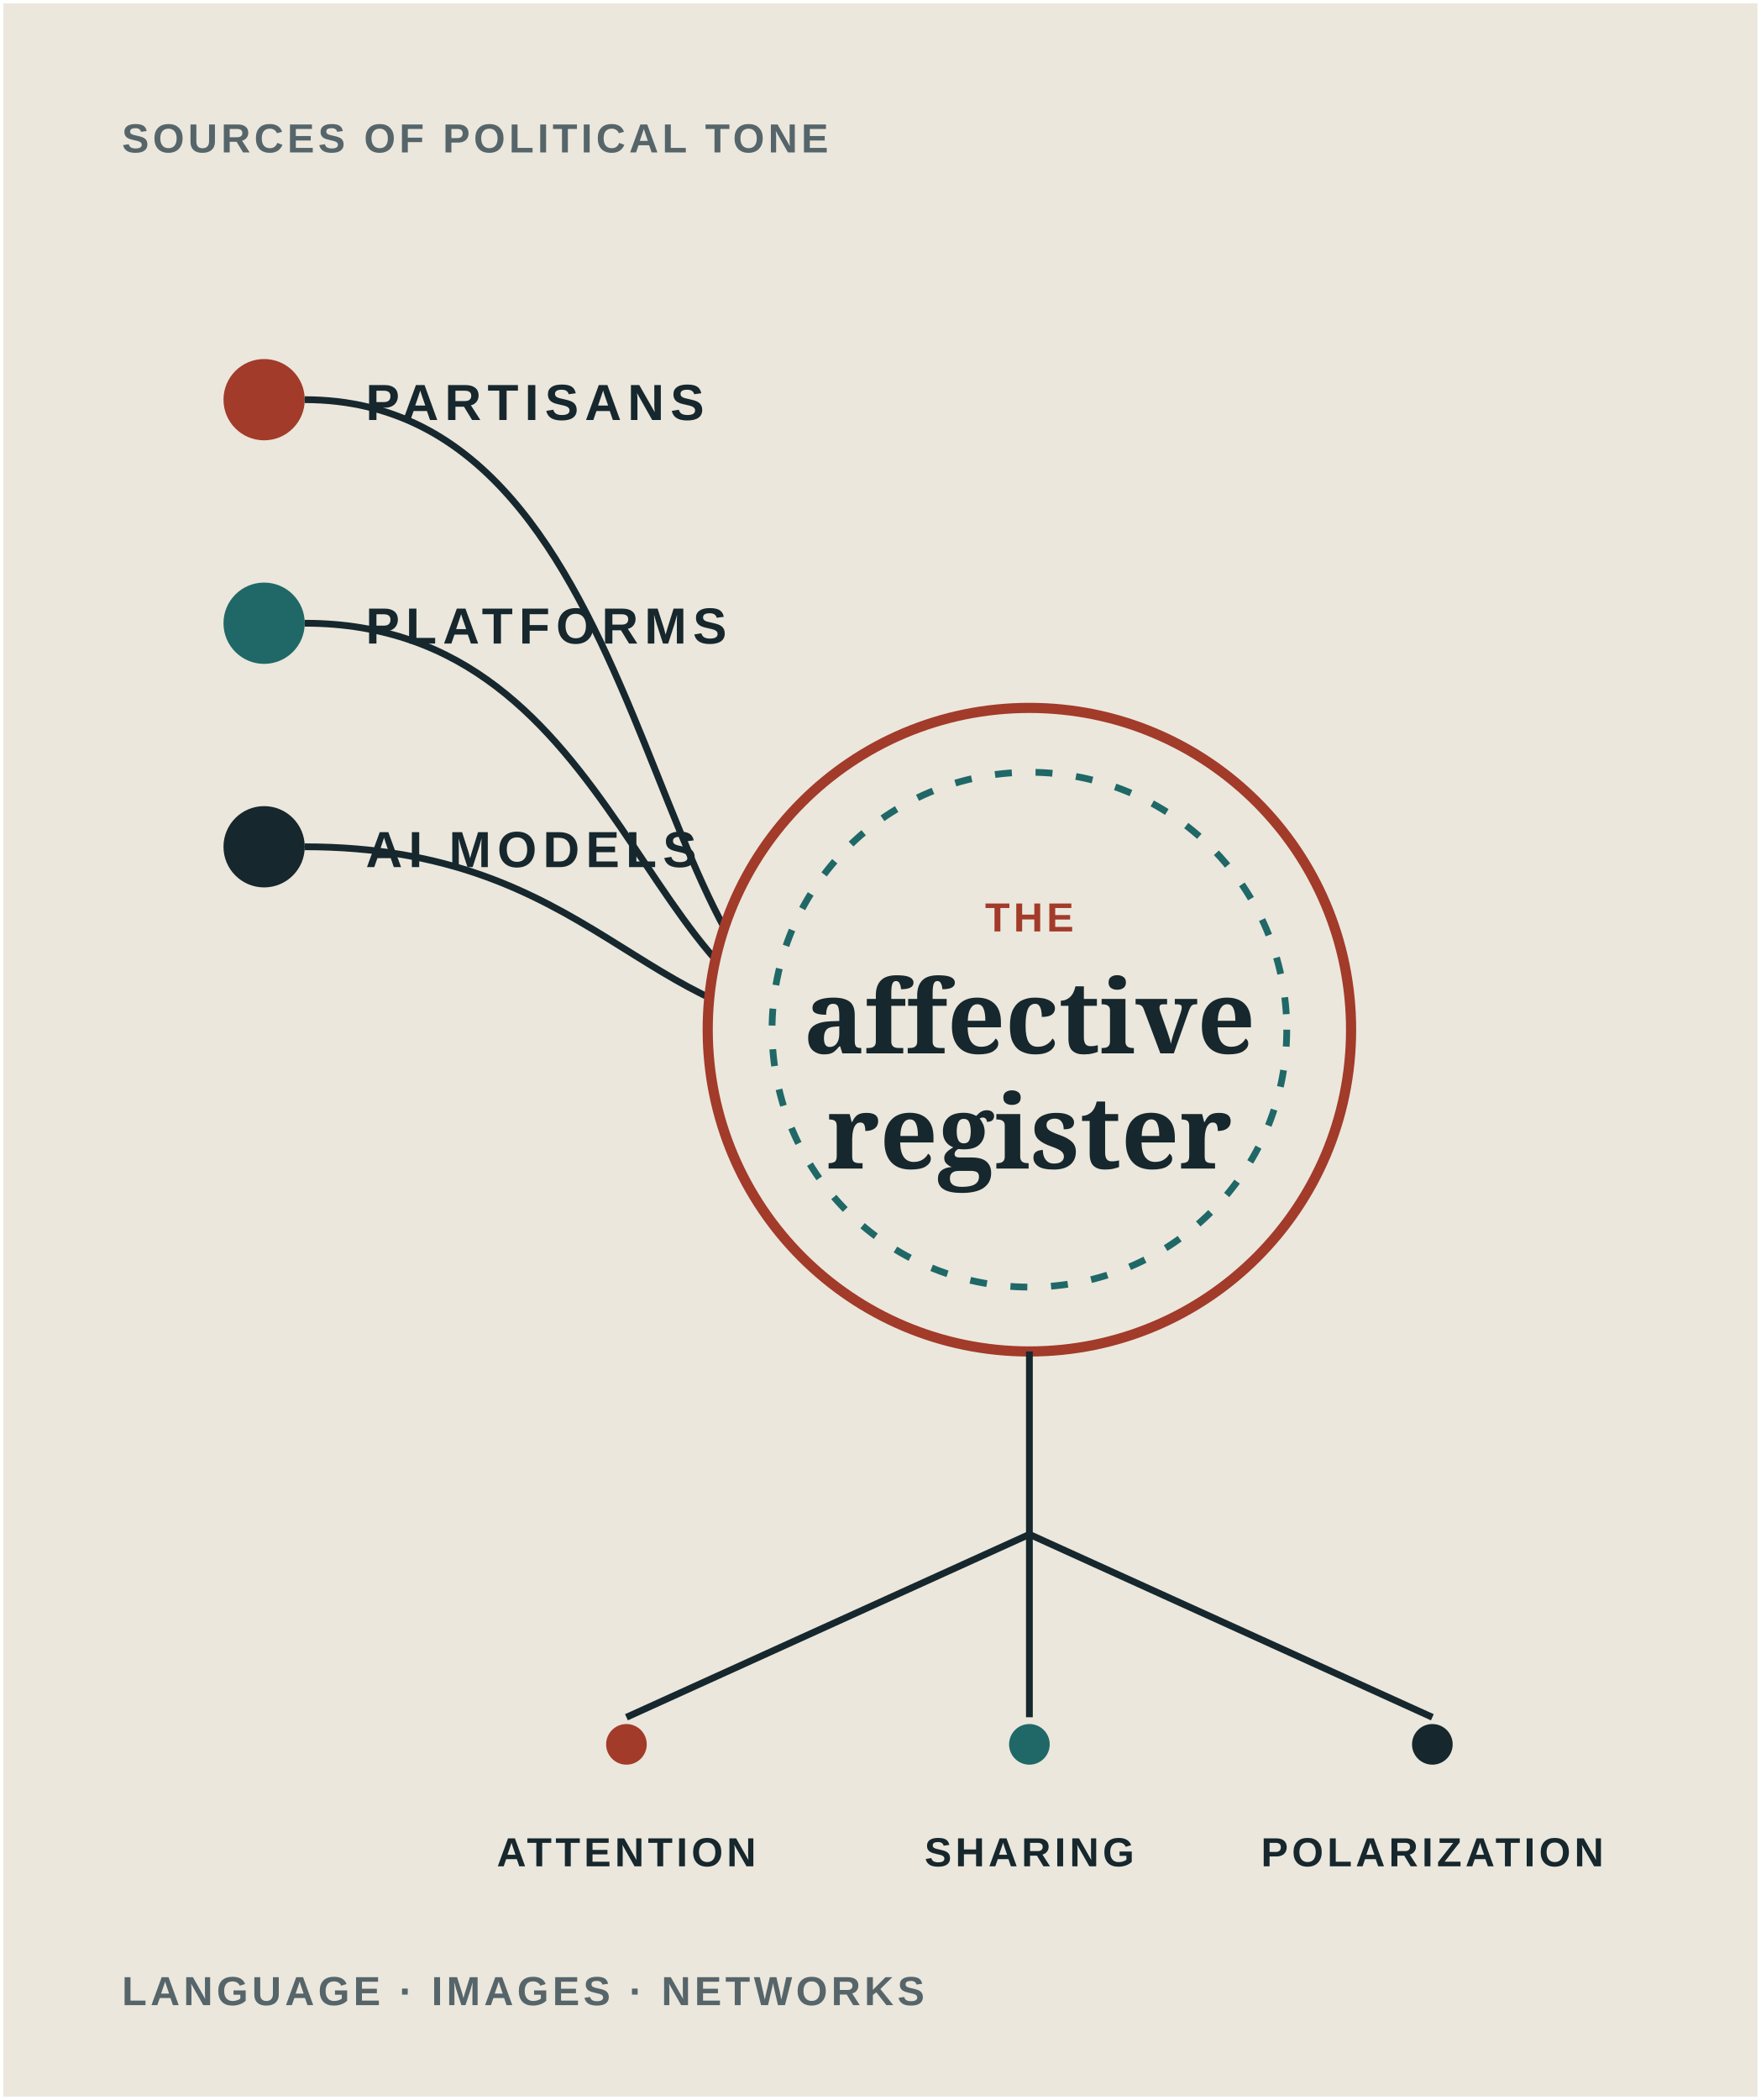
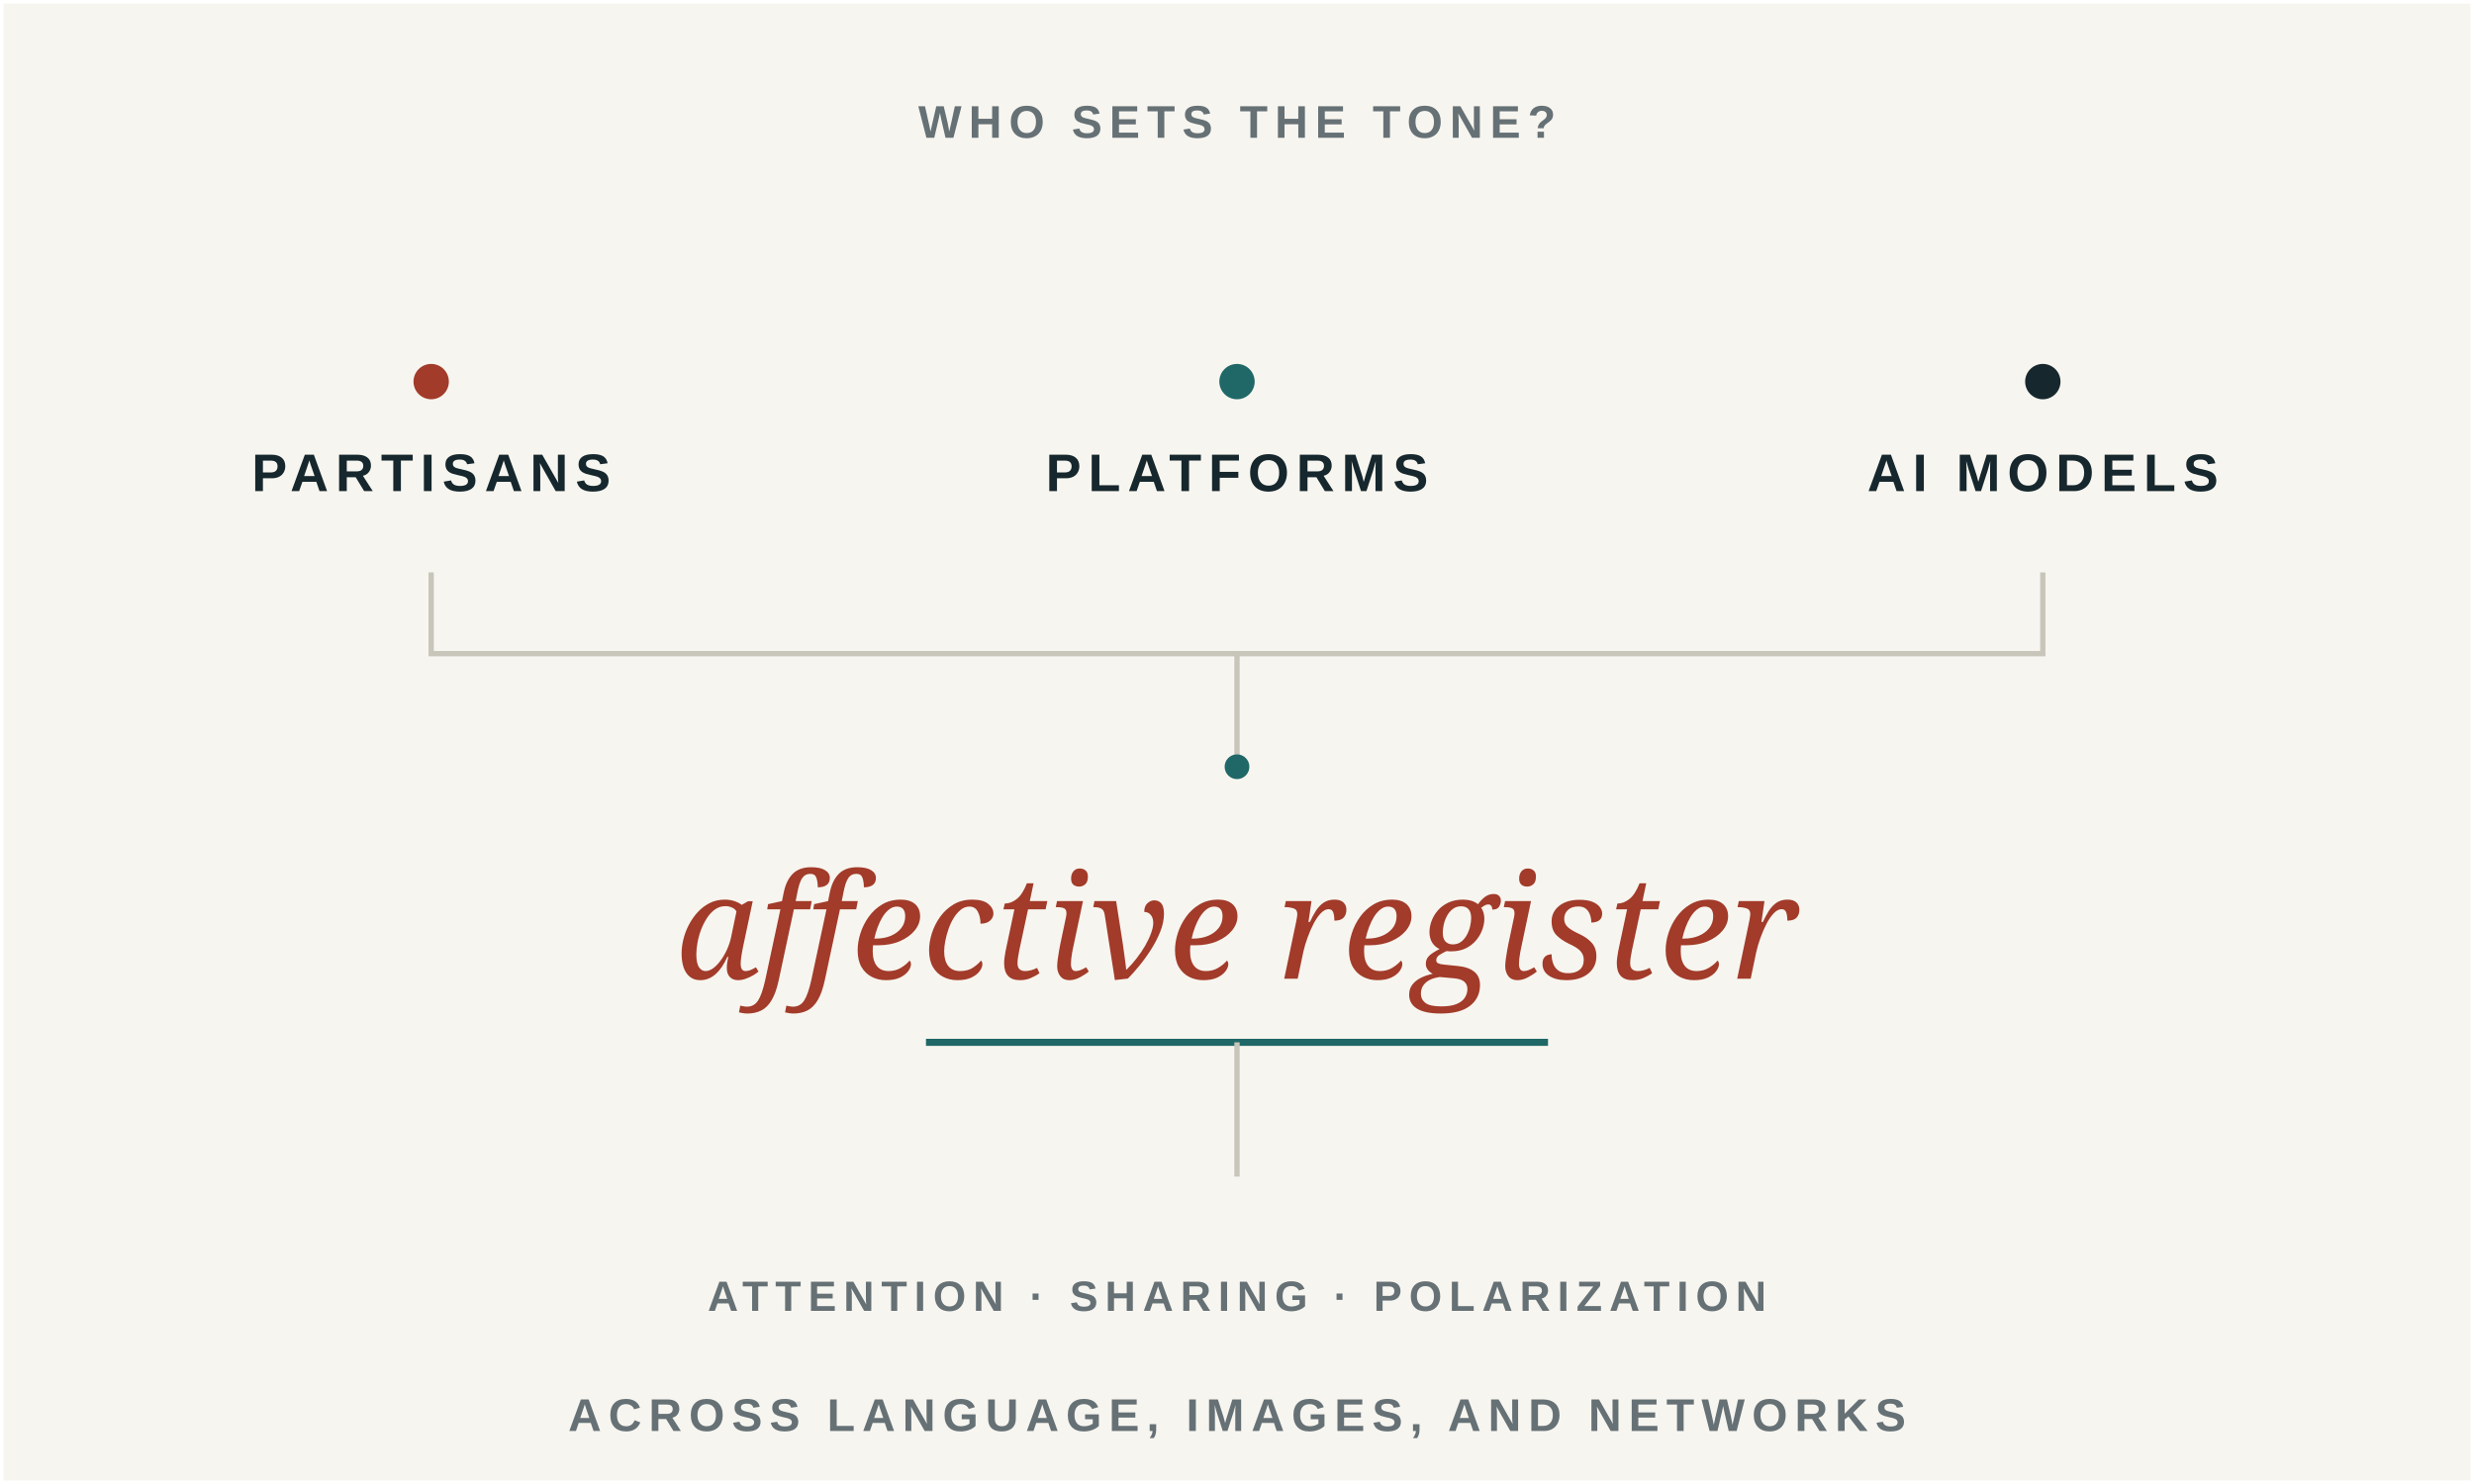
- <svg xmlns="http://www.w3.org/2000/svg" viewBox="0 0 520 620" role="img" aria-labelledby="title desc">
+ <svg xmlns="http://www.w3.org/2000/svg" viewBox="0 0 700 420" role="img" aria-labelledby="title desc">
  <style>
-     .paper{fill:#ebe7dc}.ink{fill:#16272d}.rust{fill:#a23b2a}.teal{fill:#1f6867}.line{fill:none;stroke:#16272d;stroke-width:2}.dash{fill:none;stroke:#1f6867;stroke-width:2;stroke-dasharray:5 7}.label{font:700 15px Arial,sans-serif;letter-spacing:1.8px}.small{font:600 12px Arial,sans-serif;letter-spacing:1.1px}.serif{font:600 30px Georgia,serif}.muted{fill:#56656a}
-     @media (prefers-color-scheme:dark){.paper{fill:#1d2a2d}.ink{fill:#edf0ec}.rust{fill:#ef8f78}.teal{fill:#70b8b3}.line{stroke:#edf0ec}.dash{stroke:#70b8b3}.muted{fill:#aab6b6}}
+     .paper{fill:#f7f5ef}.ink{fill:#16272d}.muted{fill:#667176}.rust{fill:#a23b2a}.teal{fill:#1f6867}.line{fill:none;stroke:#c8c5bb;stroke-width:1.5}.accent-line{fill:none;stroke:#1f6867;stroke-width:2}.eyebrow,.source,.outcome{font-family:Arial,sans-serif;text-transform:uppercase;letter-spacing:2px}.eyebrow{font-size:13px;font-weight:700}.source{font-size:15px;font-weight:700}.register{font-family:Georgia,serif;font-size:41px;font-style:italic}.outcome{font-size:12px;font-weight:700}
+     @media (prefers-color-scheme:dark){.paper{fill:#172428}.ink{fill:#eef2ed}.muted{fill:#abb6b7}.rust{fill:#dc7868}.teal{fill:#6eb3af}.line{stroke:#526166}.accent-line{stroke:#6eb3af}}
  </style>
-   <rect class="paper" x="1" y="1" width="518" height="618" />
-   <text class="small muted" x="36" y="45">SOURCES OF POLITICAL TONE</text>
-   <circle class="rust" cx="78" cy="118" r="12" />
-   <text class="label ink" x="108" y="124">PARTISANS</text>
-   <circle class="teal" cx="78" cy="184" r="12" />
-   <text class="label ink" x="108" y="190">PLATFORMS</text>
-   <circle class="ink" cx="78" cy="250" r="12" />
-   <text class="label ink" x="108" y="256">AI MODELS</text>
-   <path class="line" d="M90 118 C195 118 190 304 250 304" />
-   <path class="line" d="M90 184 C185 184 190 304 250 304" />
-   <path class="line" d="M90 250 C175 250 190 304 250 304" />
-   <circle class="paper" cx="304" cy="304" r="95" stroke="#a23b2a" stroke-width="3" />
-   <circle class="dash" cx="304" cy="304" r="76" />
-   <text class="small rust" x="304" y="275" text-anchor="middle">THE</text>
-   <text class="serif ink" x="304" y="311" text-anchor="middle">affective</text>
-   <text class="serif ink" x="304" y="345" text-anchor="middle">register</text>
-   <path class="line" d="M304 399 L304 453" />
-   <path class="line" d="M304 453 L185 507" />
-   <path class="line" d="M304 453 L304 507" />
-   <path class="line" d="M304 453 L423 507" />
-   <circle class="rust" cx="185" cy="515" r="6" />
-   <circle class="teal" cx="304" cy="515" r="6" />
-   <circle class="ink" cx="423" cy="515" r="6" />
-   <text class="small ink" x="185" y="551" text-anchor="middle">ATTENTION</text>
-   <text class="small ink" x="304" y="551" text-anchor="middle">SHARING</text>
-   <text class="small ink" x="423" y="551" text-anchor="middle">POLARIZATION</text>
-   <text class="small muted" x="36" y="592">LANGUAGE · IMAGES · NETWORKS</text>
+   <rect class="paper" x="1" y="1" width="698" height="418" />
+   <text class="eyebrow muted" x="350" y="39" text-anchor="middle">WHO SETS THE TONE?</text>
+   <circle class="rust" cx="122" cy="108" r="5" />
+   <text class="source ink" x="122" y="139" text-anchor="middle">PARTISANS</text>
+   <circle class="teal" cx="350" cy="108" r="5" />
+   <text class="source ink" x="350" y="139" text-anchor="middle">PLATFORMS</text>
+   <circle class="ink" cx="578" cy="108" r="5" />
+   <text class="source ink" x="578" y="139" text-anchor="middle">AI MODELS</text>
+   <path class="line" d="M122 162V185H578V162" />
+   <path class="line" d="M350 185V217" />
+   <circle class="teal" cx="350" cy="217" r="3.5" />
+   <text class="register rust" x="350" y="277" text-anchor="middle">affective register</text>
+   <path class="accent-line" d="M262 295H438" />
+   <path class="line" d="M350 295V333" />
+   <text class="outcome muted" x="350" y="371" text-anchor="middle">ATTENTION · SHARING · POLARIZATION</text>
+   <text class="eyebrow muted" x="350" y="405" text-anchor="middle">ACROSS LANGUAGE, IMAGES, AND NETWORKS</text>
</svg>
